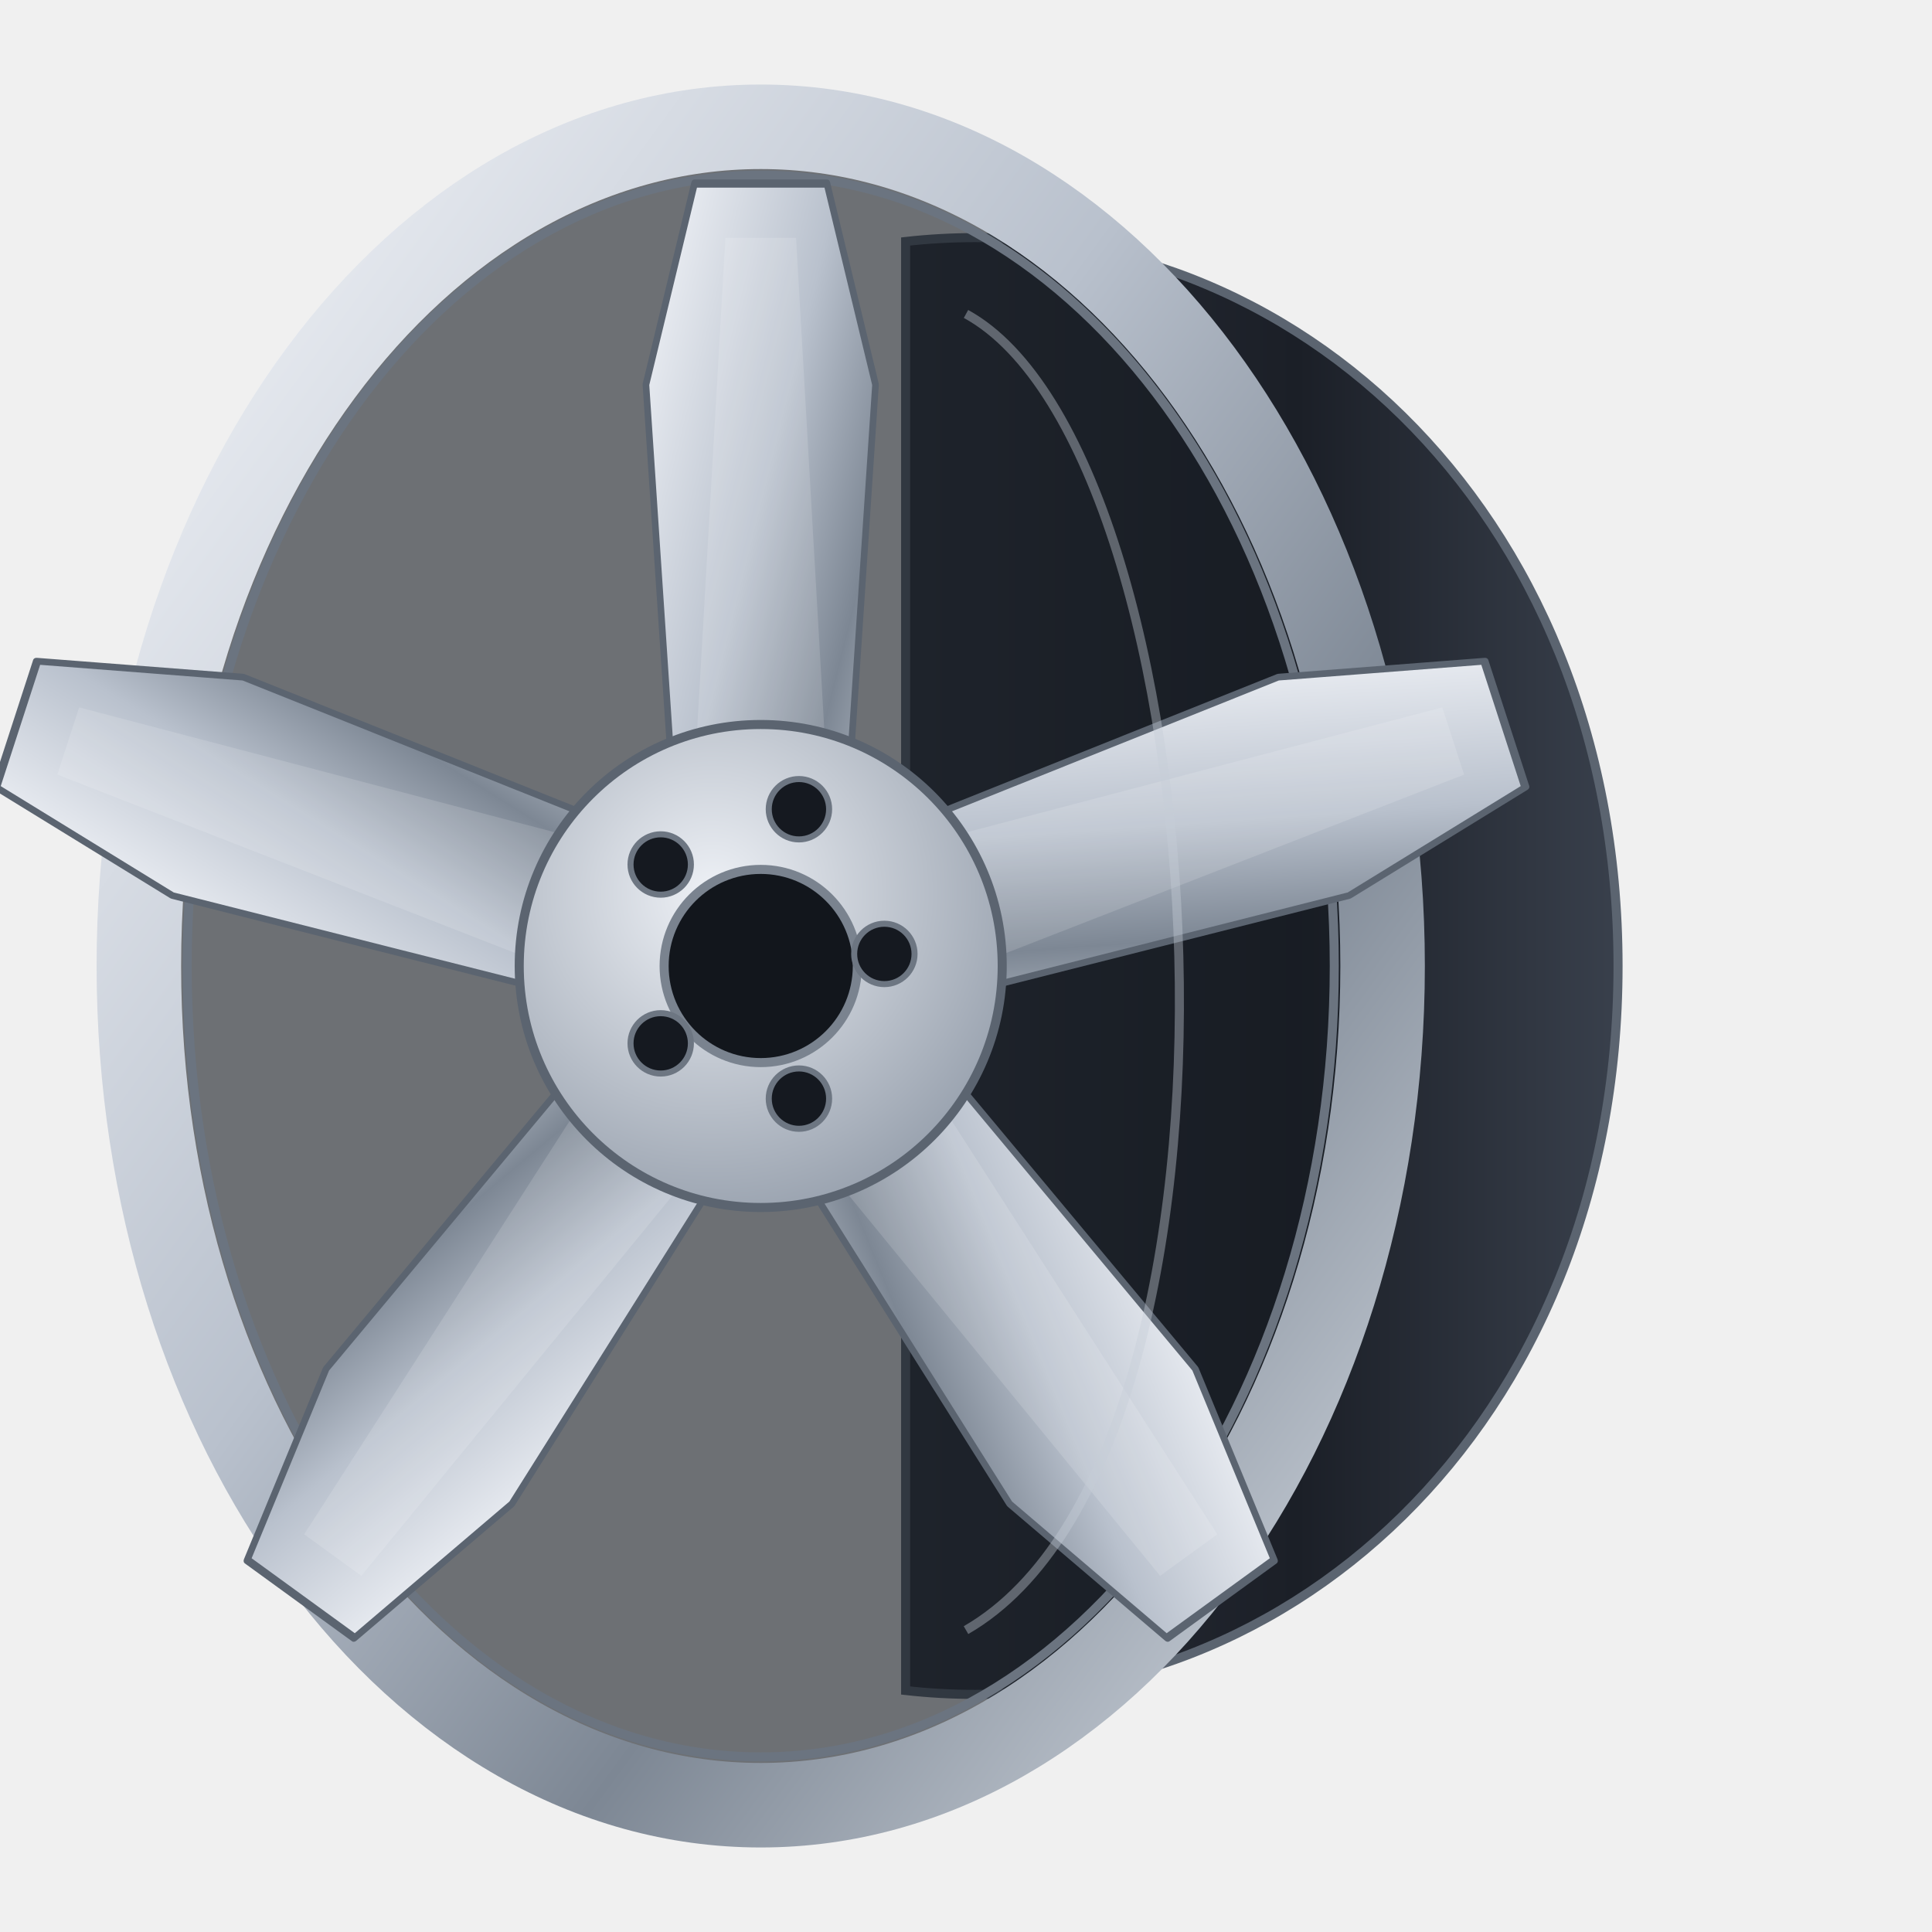
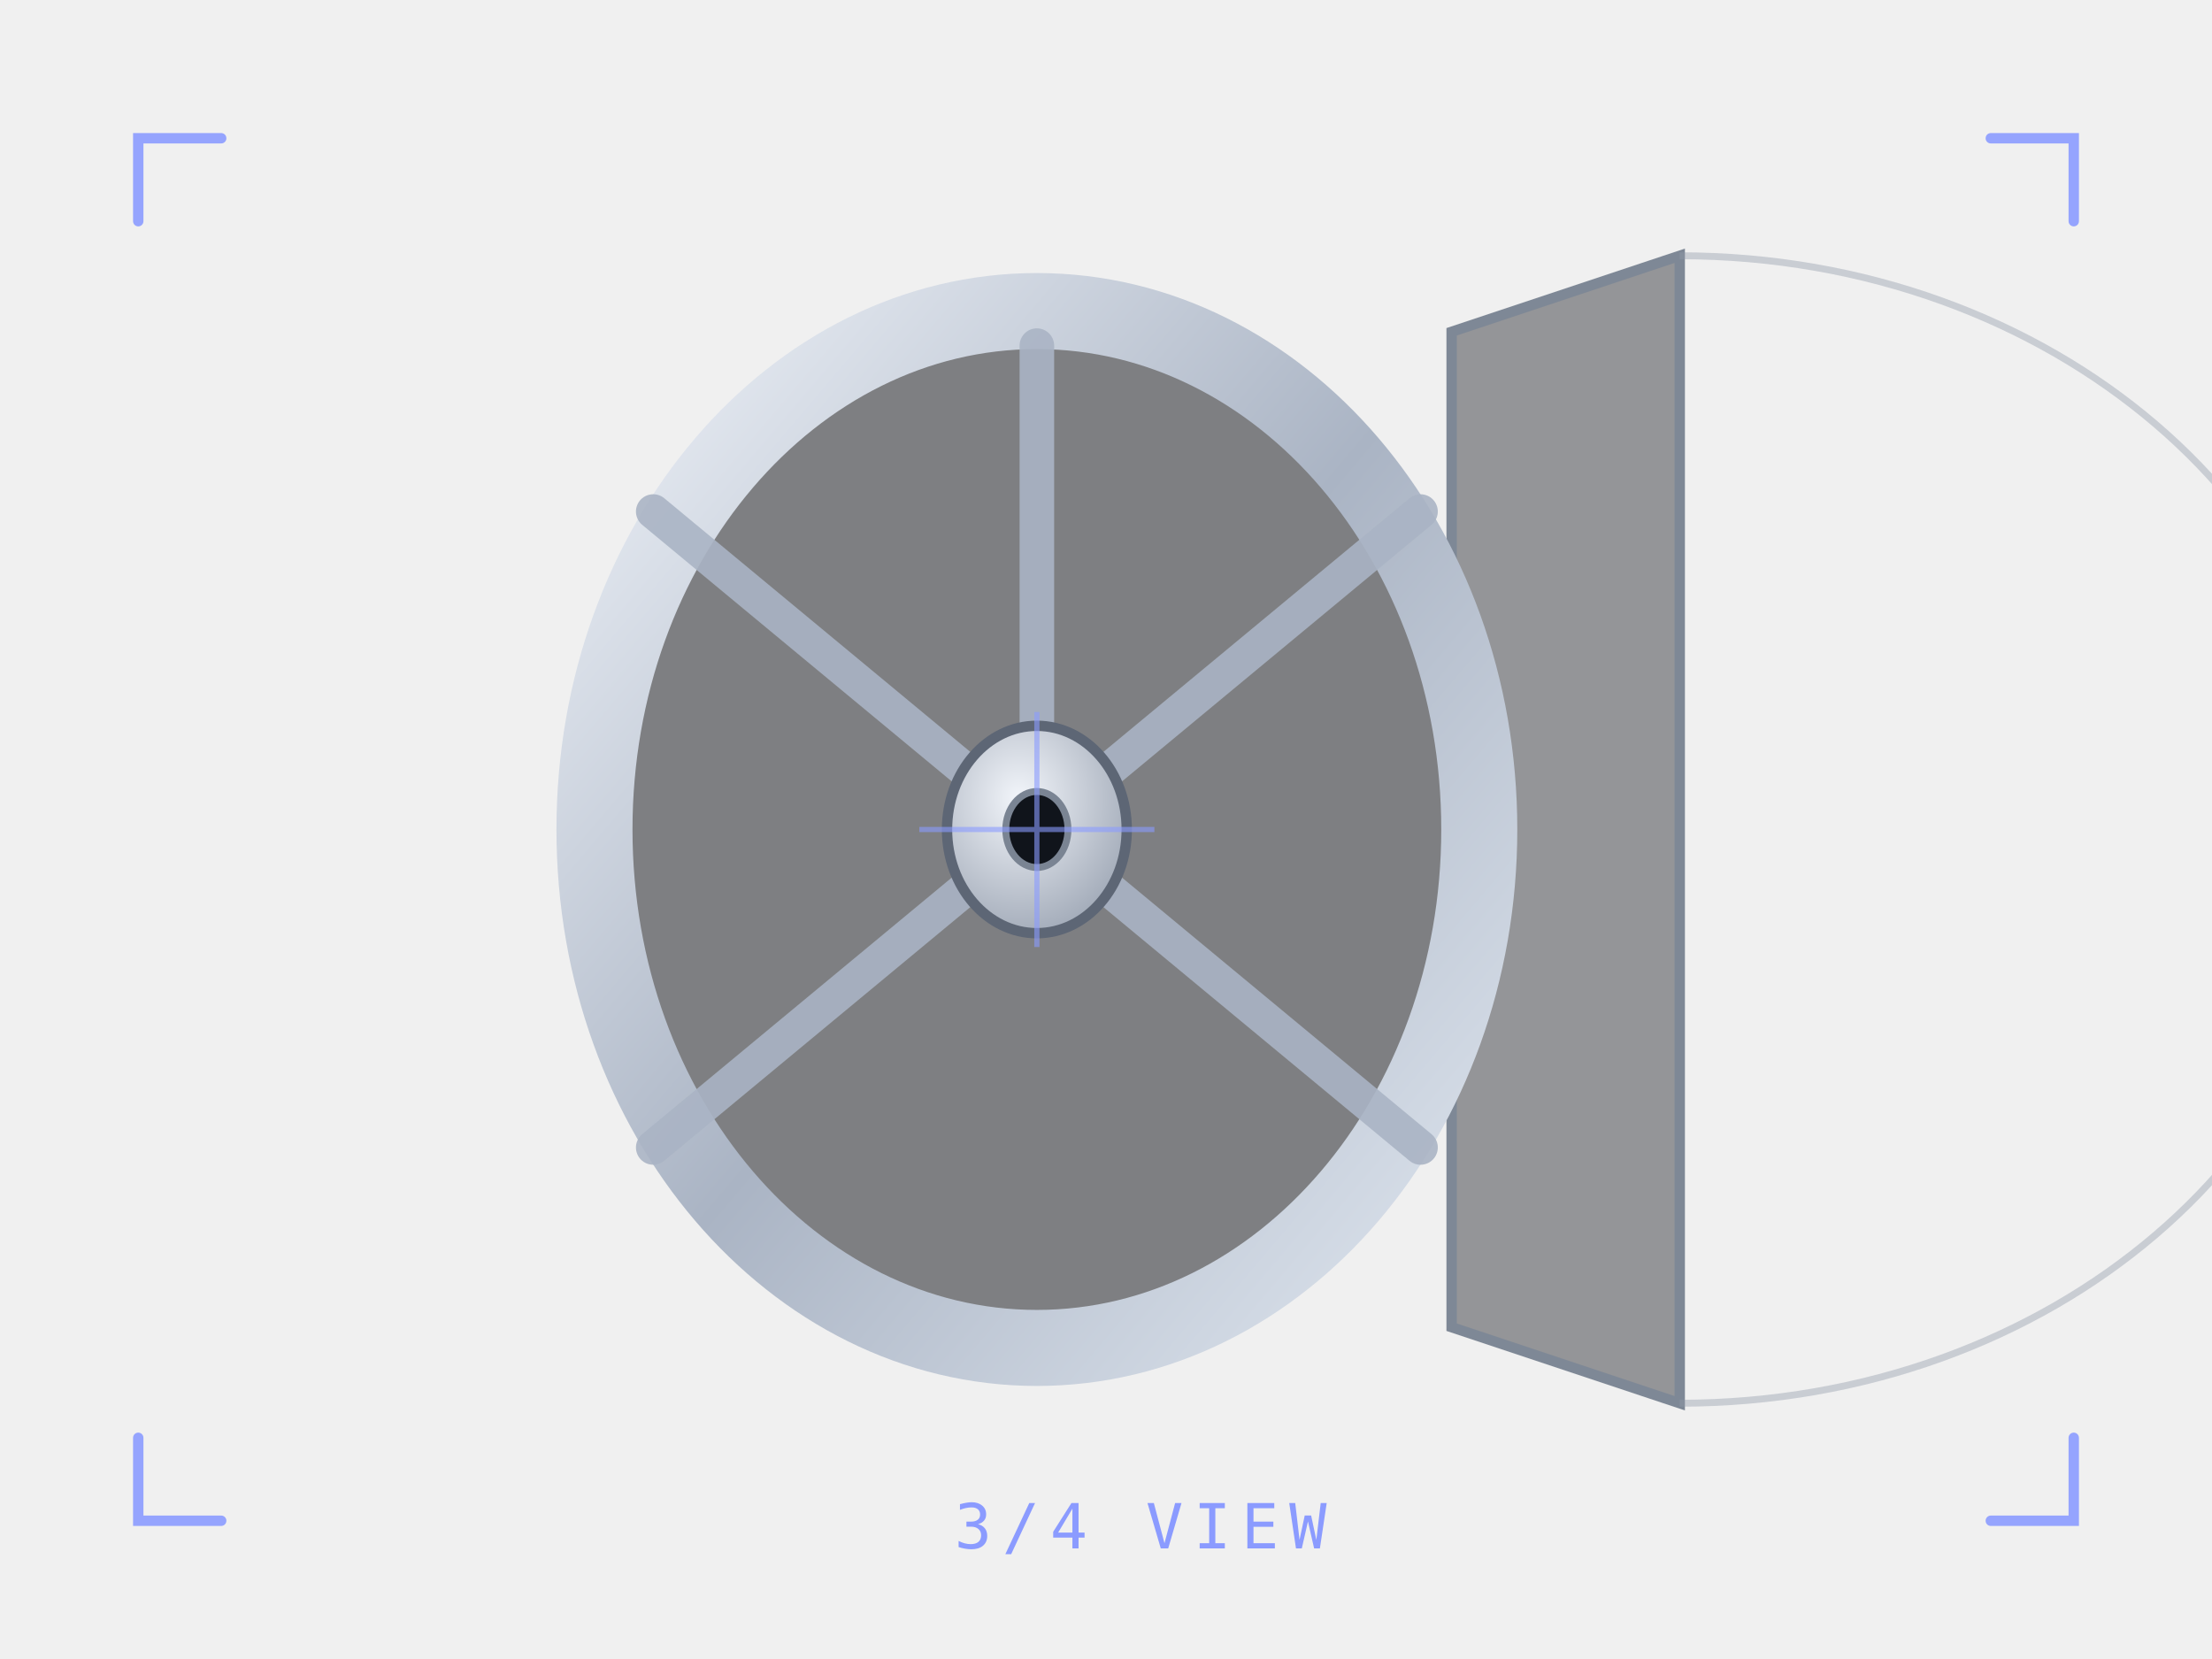
- <svg xmlns="http://www.w3.org/2000/svg" viewBox="0 0 640 640" width="640" height="640">
+ <svg xmlns="http://www.w3.org/2000/svg" viewBox="0 0 640 480" width="640" height="480" role="img" aria-label="轮毂斜45度示意">
  <defs>
-     <linearGradient id="sil" x1="0" y1="0" x2="1" y2="1">
-       <stop offset="0" stop-color="#f4f6fa" />
-       <stop offset="0.42" stop-color="#b9c1cd" />
-       <stop offset="0.68" stop-color="#7d8794" />
-       <stop offset="1" stop-color="#d7dde5" />
+     <linearGradient id="rim" x1="0" y1="0" x2="1" y2="1">
+       <stop offset="0" stop-color="#eef2f8" />
+       <stop offset="0.5" stop-color="#aab4c4" />
+       <stop offset="1" stop-color="#dfe6ef" />
    </linearGradient>
-     <linearGradient id="silV" x1="0" y1="0" x2="0" y2="1">
-       <stop offset="0" stop-color="#eef1f6" />
-       <stop offset="0.5" stop-color="#9aa4b1" />
-       <stop offset="1" stop-color="#dde2e9" />
-     </linearGradient>
-     <linearGradient id="dark" x1="0" y1="0" x2="1" y2="0">
-       <stop offset="0" stop-color="#2b303a" />
-       <stop offset="0.55" stop-color="#1b1f27" />
-       <stop offset="1" stop-color="#39404c" />
-     </linearGradient>
-     <radialGradient id="hub" cx="0.4" cy="0.35" r="0.8">
-       <stop offset="0" stop-color="#eef1f6" />
-       <stop offset="1" stop-color="#8b95a3" />
+     <radialGradient id="hub" cx="0.4" cy="0.35" r="0.85">
+       <stop offset="0" stop-color="#f2f5fa" />
+       <stop offset="1" stop-color="#8e98a8" />
    </radialGradient>
  </defs>
-   <path d="M 300,80 C 424,66 536,168 536,320 C 536,472 424,574 300,560 Z" fill="url(#dark)" stroke="#5b6470" stroke-width="3" />
-   <ellipse cx="252" cy="320" rx="206" ry="278" fill="#171b22" fill-opacity="0.6" stroke="url(#sil)" stroke-width="28" />
-   <ellipse cx="252" cy="320" rx="190" ry="262" fill="none" stroke="#6b7480" stroke-width="3" />
-   <g transform="translate(252,320)">
-     <g transform="rotate(0)">
-       <g transform="scale(0.7313433,0.9)">
-         <path d="M -30,54 L -52,-214 L -30,-288 L 30,-288 L 52,-214 L 30,54 Z" fill="url(#sil)" stroke="#5b6470" stroke-width="3" stroke-linejoin="round" />
-         <path d="M -16,-268 L -30,-70 L -18,-40 L 18,-40 L 30,-70 L 16,-268 Z" fill="#ffffff" fill-opacity="0.14" />
-       </g>
-     </g>
-     <g transform="rotate(72)">
-       <g transform="scale(0.7313433,0.9)">
-         <path d="M -30,54 L -52,-214 L -30,-288 L 30,-288 L 52,-214 L 30,54 Z" fill="url(#sil)" stroke="#5b6470" stroke-width="3" stroke-linejoin="round" />
-         <path d="M -16,-268 L -30,-70 L -18,-40 L 18,-40 L 30,-70 L 16,-268 Z" fill="#ffffff" fill-opacity="0.14" />
-       </g>
-     </g>
-     <g transform="rotate(144)">
-       <g transform="scale(0.7313433,0.9)">
-         <path d="M -30,54 L -52,-214 L -30,-288 L 30,-288 L 52,-214 L 30,54 Z" fill="url(#sil)" stroke="#5b6470" stroke-width="3" stroke-linejoin="round" />
-         <path d="M -16,-268 L -30,-70 L -18,-40 L 18,-40 L 30,-70 L 16,-268 Z" fill="#ffffff" fill-opacity="0.14" />
-       </g>
-     </g>
-     <g transform="rotate(216)">
-       <g transform="scale(0.7313433,0.9)">
-         <path d="M -30,54 L -52,-214 L -30,-288 L 30,-288 L 52,-214 L 30,54 Z" fill="url(#sil)" stroke="#5b6470" stroke-width="3" stroke-linejoin="round" />
-         <path d="M -16,-268 L -30,-70 L -18,-40 L 18,-40 L 30,-70 L 16,-268 Z" fill="#ffffff" fill-opacity="0.14" />
-       </g>
-     </g>
-     <g transform="rotate(288)">
-       <g transform="scale(0.7313433,0.9)">
-         <path d="M -30,54 L -52,-214 L -30,-288 L 30,-288 L 52,-214 L 30,54 Z" fill="url(#sil)" stroke="#5b6470" stroke-width="3" stroke-linejoin="round" />
-         <path d="M -16,-268 L -30,-70 L -18,-40 L 18,-40 L 30,-70 L 16,-268 Z" fill="#ffffff" fill-opacity="0.14" />
-       </g>
-     </g>
+   <g stroke="#8b9bff" stroke-width="3" fill="none" stroke-linecap="round" opacity="0.9">
+     <path d="M40 64 V40 H64" />
+     <path d="M600 64 V40 H576" />
+     <path d="M40 416 V440 H64" />
+     <path d="M600 416 V440 H576" />
  </g>
-   <circle cx="252" cy="320" r="80" fill="url(#hub)" stroke="#5b6470" stroke-width="3" />
-   <circle cx="252" cy="320" r="32" fill="#12161c" stroke="#7a838f" stroke-width="3" />
-   <circle cx="292.955" cy="316.0" r="10" fill="#151920" stroke="#6d7682" stroke-width="2" />
-   <circle cx="264.656" cy="363.933" r="10" fill="#151920" stroke="#6d7682" stroke-width="2" />
-   <circle cx="218.867" cy="345.624" r="10" fill="#151920" stroke="#6d7682" stroke-width="2" />
-   <circle cx="218.867" cy="286.376" r="10" fill="#151920" stroke="#6d7682" stroke-width="2" />
-   <circle cx="264.656" cy="268.067" r="10" fill="#151920" stroke="#6d7682" stroke-width="2" />
-   <path d="M 320,104 C 404,150 424,480 320,540" fill="none" stroke="#c7ced8" stroke-width="3" stroke-opacity="0.4" />
+   <path d="M 420 96 L 486 74 L 486 406 L 420 384 Z" fill="#0c0e14" fill-opacity="0.4" stroke="#7e8896" stroke-width="3" />
+   <path d="M 486 74 A 150 128 0 0 1 486 406" fill="none" stroke="#8e98a8" stroke-width="2" opacity="0.4" />
+   <ellipse cx="300" cy="240" rx="128" ry="150" fill="#0c0e14" fill-opacity="0.5" stroke="url(#rim)" stroke-width="22" />
+   <g stroke="#aab4c4" stroke-width="10" stroke-linecap="round" opacity="0.9">
+     <line x1="300" y1="240" x2="300" y2="100" />
+     <line x1="300" y1="240" x2="411" y2="148" />
+     <line x1="300" y1="240" x2="411" y2="332" />
+     <line x1="300" y1="240" x2="189" y2="332" />
+     <line x1="300" y1="240" x2="189" y2="148" />
+   </g>
+   <ellipse cx="300" cy="240" rx="26" ry="30" fill="url(#hub)" stroke="#5d6675" stroke-width="3" />
+   <ellipse cx="300" cy="240" rx="9" ry="11" fill="#10141b" stroke="#7a8493" stroke-width="2" />
+   <g stroke="#8b9bff" stroke-width="1.5" opacity="0.6">
+     <line x1="300" y1="206" x2="300" y2="274" />
+     <line x1="266" y1="240" x2="334" y2="240" />
+   </g>
+   <text x="330" y="448" text-anchor="middle" font-family="'SF Mono',ui-monospace,monospace" font-size="18" letter-spacing="3" fill="#8b9bff">3/4 VIEW</text>
</svg>
